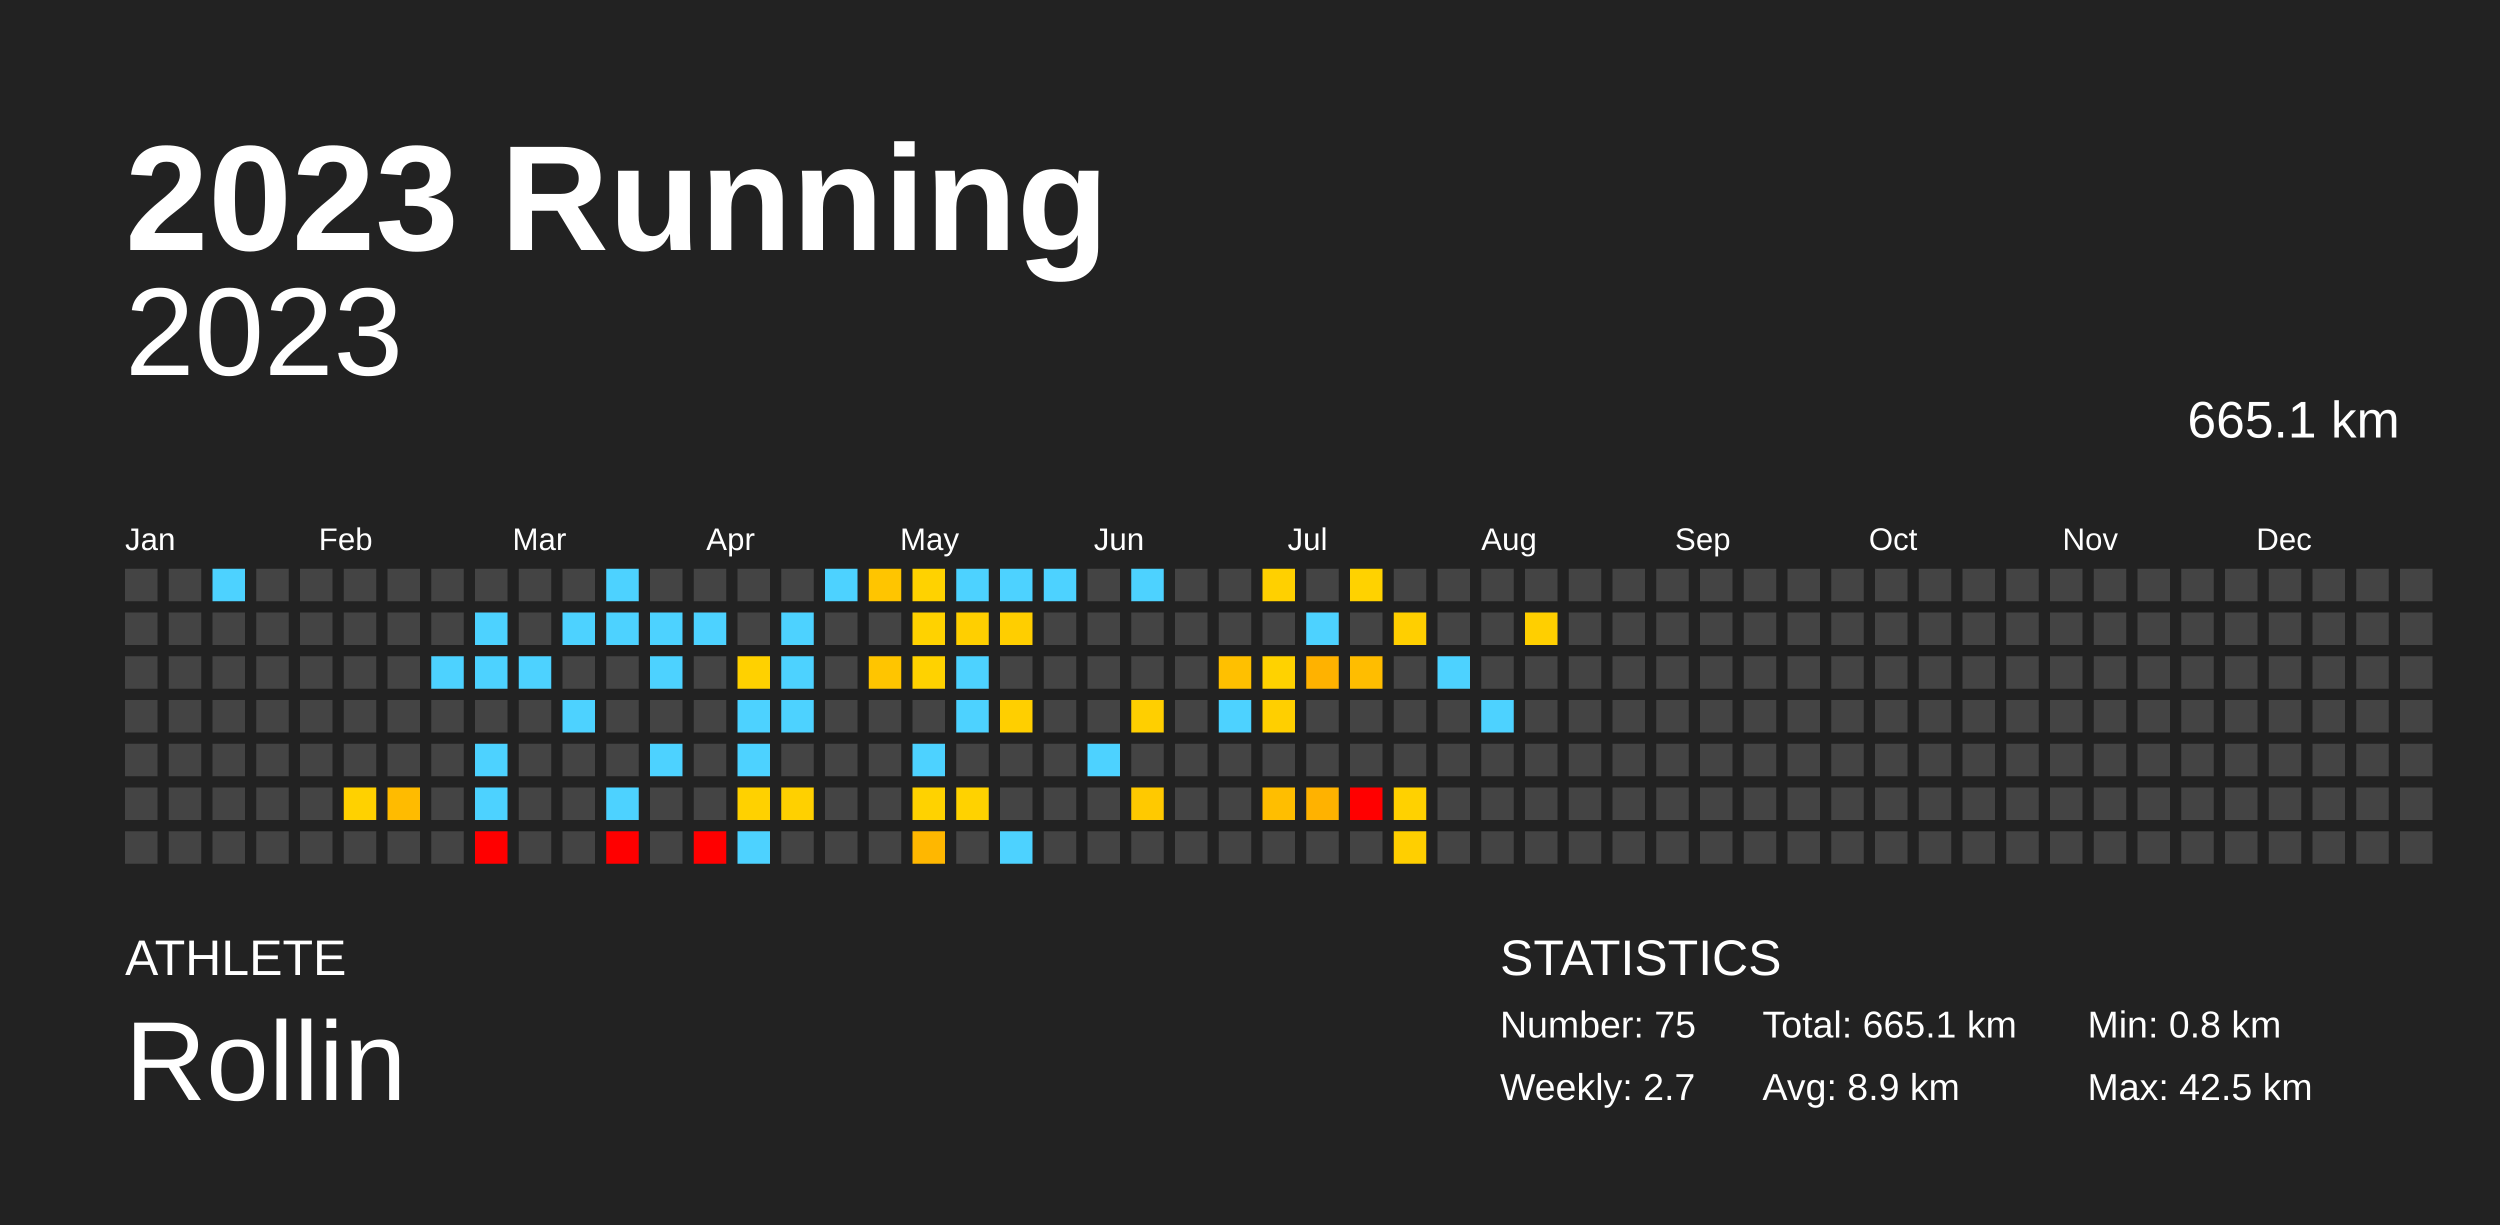
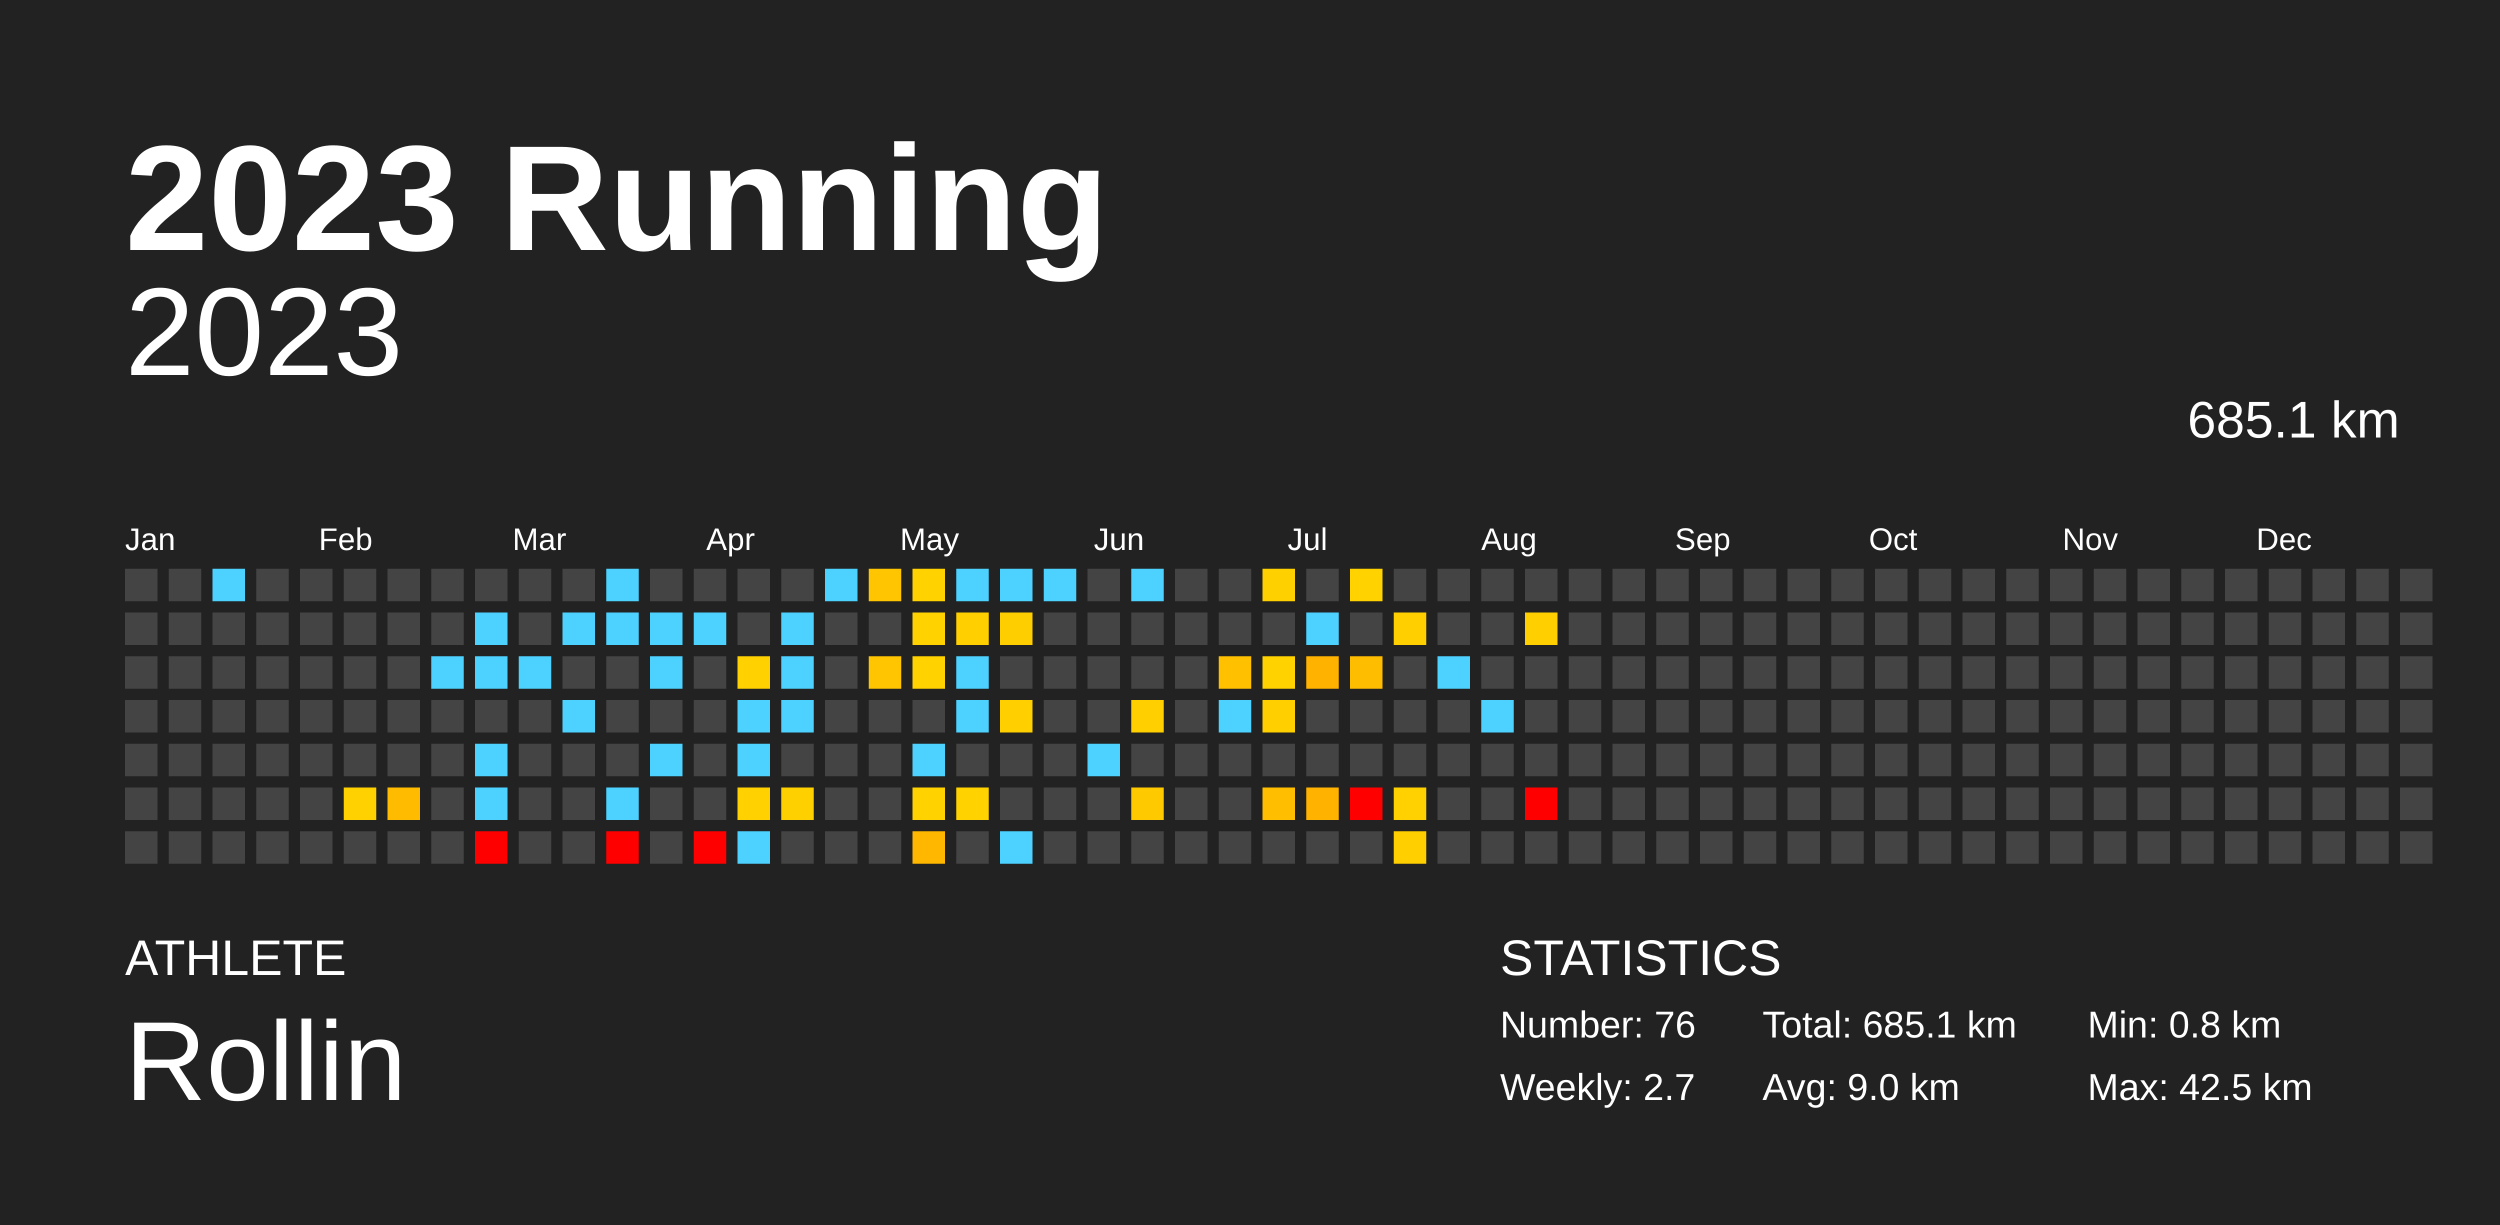
<svg xmlns="http://www.w3.org/2000/svg" baseProfile="full" height="98mm" version="1.1" viewBox="0,0,200,98" width="200mm">
  <defs />
  <rect fill="#222222" height="98" width="200" x="0" y="0" />
  <text fill="#FFFFFF" style="font-size:12px; font-family:Arial; font-weight:bold;" x="10" y="20">2023 Running</text>
  <text fill="#FFFFFF" style="font-size:4px; font-family:Arial" x="10" y="78">ATHLETE</text>
  <text fill="#FFFFFF" style="font-size:9px; font-family:Arial" x="10" y="88">Rollin</text>
  <text fill="#FFFFFF" style="font-size:4px; font-family:Arial" x="120" y="78">STATISTICS</text>
-   <text fill="#FFFFFF" style="font-size:3px; font-family:Arial" x="120" y="83">Number: 75</text>
+   <text fill="#FFFFFF" style="font-size:3px; font-family:Arial" x="120" y="83">Number: 76</text>
  <text fill="#FFFFFF" style="font-size:3px; font-family:Arial" x="120" y="88">Weekly: 2.7</text>
-   <text fill="#FFFFFF" style="font-size:3px; font-family:Arial" x="141" y="83">Total: 665.1 km</text>
-   <text fill="#FFFFFF" style="font-size:3px; font-family:Arial" x="141" y="88">Avg: 8.9 km</text>
+   <text fill="#FFFFFF" style="font-size:3px; font-family:Arial" x="141" y="83">Total: 685.1 km</text>
+   <text fill="#FFFFFF" style="font-size:3px; font-family:Arial" x="141" y="88">Avg: 9.0 km</text>
  <text fill="#FFFFFF" style="font-size:3px; font-family:Arial" x="167" y="83">Min: 0.8 km</text>
  <text fill="#FFFFFF" style="font-size:3px; font-family:Arial" x="167" y="88">Max: 42.5 km</text>
  <text alignment-baseline="hanging" fill="#FFFFFF" style="font-size:10.0px; font-family:Arial;" x="10" y="30">2023</text>
-   <text alignment-baseline="hanging" fill="#FFFFFF" style="font-size:4.125px; font-family:Arial;" x="175" y="35">665.1 km</text>
+   <text alignment-baseline="hanging" fill="#FFFFFF" style="font-size:4.125px; font-family:Arial;" x="175" y="35">685.1 km</text>
  <text fill="#FFFFFF" style="font-size:2.5px; font-family:Arial" x="10.0" y="44">Jan</text>
  <text fill="#FFFFFF" style="font-size:2.5px; font-family:Arial" x="25.5" y="44">Feb</text>
  <text fill="#FFFFFF" style="font-size:2.5px; font-family:Arial" x="41.0" y="44">Mar</text>
  <text fill="#FFFFFF" style="font-size:2.5px; font-family:Arial" x="56.5" y="44">Apr</text>
  <text fill="#FFFFFF" style="font-size:2.5px; font-family:Arial" x="72.0" y="44">May</text>
  <text fill="#FFFFFF" style="font-size:2.5px; font-family:Arial" x="87.5" y="44">Jun</text>
  <text fill="#FFFFFF" style="font-size:2.5px; font-family:Arial" x="103.0" y="44">Jul</text>
  <text fill="#FFFFFF" style="font-size:2.5px; font-family:Arial" x="118.5" y="44">Aug</text>
  <text fill="#FFFFFF" style="font-size:2.5px; font-family:Arial" x="134.0" y="44">Sep</text>
  <text fill="#FFFFFF" style="font-size:2.5px; font-family:Arial" x="149.5" y="44">Oct</text>
  <text fill="#FFFFFF" style="font-size:2.5px; font-family:Arial" x="165.0" y="44">Nov</text>
  <text fill="#FFFFFF" style="font-size:2.5px; font-family:Arial" x="180.5" y="44">Dec</text>
  <rect fill="#444444" height="2.6" width="2.6" x="10.0" y="45.5" />
  <rect fill="#444444" height="2.6" width="2.6" x="10.0" y="49.0" />
  <rect fill="#444444" height="2.6" width="2.6" x="10.0" y="52.5" />
  <rect fill="#444444" height="2.6" width="2.6" x="10.0" y="56.0" />
  <rect fill="#444444" height="2.6" width="2.6" x="10.0" y="59.5" />
  <rect fill="#444444" height="2.6" width="2.6" x="10.0" y="63.0" />
  <rect fill="#444444" height="2.6" width="2.6" x="10.0" y="66.5" />
  <rect fill="#444444" height="2.6" width="2.6" x="13.5" y="45.5" />
  <rect fill="#444444" height="2.6" width="2.6" x="13.5" y="49.0" />
  <rect fill="#444444" height="2.6" width="2.6" x="13.5" y="52.5" />
  <rect fill="#444444" height="2.6" width="2.6" x="13.5" y="56.0" />
  <rect fill="#444444" height="2.6" width="2.6" x="13.5" y="59.5" />
  <rect fill="#444444" height="2.6" width="2.6" x="13.5" y="63.0" />
  <rect fill="#444444" height="2.6" width="2.6" x="13.5" y="66.5" />
  <rect fill="#4dd2ff" height="2.6" width="2.6" x="17.0" y="45.5" />
  <rect fill="#444444" height="2.6" width="2.6" x="17.0" y="49.0" />
  <rect fill="#444444" height="2.6" width="2.6" x="17.0" y="52.5" />
  <rect fill="#444444" height="2.6" width="2.6" x="17.0" y="56.0" />
  <rect fill="#444444" height="2.6" width="2.6" x="17.0" y="59.5" />
  <rect fill="#444444" height="2.6" width="2.6" x="17.0" y="63.0" />
  <rect fill="#444444" height="2.6" width="2.6" x="17.0" y="66.5" />
  <rect fill="#444444" height="2.6" width="2.6" x="20.5" y="45.5" />
  <rect fill="#444444" height="2.6" width="2.6" x="20.5" y="49.0" />
  <rect fill="#444444" height="2.6" width="2.6" x="20.5" y="52.5" />
  <rect fill="#444444" height="2.6" width="2.6" x="20.5" y="56.0" />
  <rect fill="#444444" height="2.6" width="2.6" x="20.5" y="59.5" />
  <rect fill="#444444" height="2.6" width="2.6" x="20.5" y="63.0" />
  <rect fill="#444444" height="2.6" width="2.6" x="20.5" y="66.5" />
  <rect fill="#444444" height="2.6" width="2.6" x="24.0" y="45.5" />
  <rect fill="#444444" height="2.6" width="2.6" x="24.0" y="49.0" />
  <rect fill="#444444" height="2.6" width="2.6" x="24.0" y="52.5" />
  <rect fill="#444444" height="2.6" width="2.6" x="24.0" y="56.0" />
  <rect fill="#444444" height="2.6" width="2.6" x="24.0" y="59.5" />
  <rect fill="#444444" height="2.6" width="2.6" x="24.0" y="63.0" />
  <rect fill="#444444" height="2.6" width="2.6" x="24.0" y="66.5" />
  <rect fill="#444444" height="2.6" width="2.6" x="27.5" y="45.5" />
  <rect fill="#444444" height="2.6" width="2.6" x="27.5" y="49.0" />
  <rect fill="#444444" height="2.6" width="2.6" x="27.5" y="52.5" />
  <rect fill="#444444" height="2.6" width="2.6" x="27.5" y="56.0" />
  <rect fill="#444444" height="2.6" width="2.6" x="27.5" y="59.5" />
  <rect fill="#ffd100" height="2.6" width="2.6" x="27.5" y="63.0" />
  <rect fill="#444444" height="2.6" width="2.6" x="27.5" y="66.5" />
  <rect fill="#444444" height="2.6" width="2.6" x="31.0" y="45.5" />
  <rect fill="#444444" height="2.6" width="2.6" x="31.0" y="49.0" />
  <rect fill="#444444" height="2.6" width="2.6" x="31.0" y="52.5" />
  <rect fill="#444444" height="2.6" width="2.6" x="31.0" y="56.0" />
  <rect fill="#444444" height="2.6" width="2.6" x="31.0" y="59.5" />
  <rect fill="#ffbb00" height="2.6" width="2.6" x="31.0" y="63.0" />
  <rect fill="#444444" height="2.6" width="2.6" x="31.0" y="66.5" />
  <rect fill="#444444" height="2.6" width="2.6" x="34.5" y="45.5" />
  <rect fill="#444444" height="2.6" width="2.6" x="34.5" y="49.0" />
  <rect fill="#4dd2ff" height="2.6" width="2.6" x="34.5" y="52.5" />
  <rect fill="#444444" height="2.6" width="2.6" x="34.5" y="56.0" />
  <rect fill="#444444" height="2.6" width="2.6" x="34.5" y="59.5" />
  <rect fill="#444444" height="2.6" width="2.6" x="34.5" y="63.0" />
  <rect fill="#444444" height="2.6" width="2.6" x="34.5" y="66.5" />
  <rect fill="#444444" height="2.6" width="2.6" x="38.0" y="45.5" />
  <rect fill="#4dd2ff" height="2.6" width="2.6" x="38.0" y="49.0" />
  <rect fill="#4dd2ff" height="2.6" width="2.6" x="38.0" y="52.5" />
  <rect fill="#444444" height="2.6" width="2.6" x="38.0" y="56.0" />
  <rect fill="#4dd2ff" height="2.6" width="2.6" x="38.0" y="59.5" />
  <rect fill="#4dd2ff" height="2.6" width="2.6" x="38.0" y="63.0" />
  <rect fill="red" height="2.6" width="2.6" x="38.0" y="66.5" />
  <rect fill="#444444" height="2.6" width="2.6" x="41.5" y="45.5" />
  <rect fill="#444444" height="2.6" width="2.6" x="41.5" y="49.0" />
  <rect fill="#4dd2ff" height="2.6" width="2.6" x="41.5" y="52.5" />
  <rect fill="#444444" height="2.6" width="2.6" x="41.5" y="56.0" />
  <rect fill="#444444" height="2.6" width="2.6" x="41.5" y="59.5" />
  <rect fill="#444444" height="2.6" width="2.6" x="41.5" y="63.0" />
  <rect fill="#444444" height="2.6" width="2.6" x="41.5" y="66.5" />
  <rect fill="#444444" height="2.6" width="2.6" x="45.0" y="45.5" />
  <rect fill="#4dd2ff" height="2.6" width="2.6" x="45.0" y="49.0" />
  <rect fill="#444444" height="2.6" width="2.6" x="45.0" y="52.5" />
  <rect fill="#4dd2ff" height="2.6" width="2.6" x="45.0" y="56.0" />
  <rect fill="#444444" height="2.6" width="2.6" x="45.0" y="59.5" />
  <rect fill="#444444" height="2.6" width="2.6" x="45.0" y="63.0" />
  <rect fill="#444444" height="2.6" width="2.6" x="45.0" y="66.5" />
  <rect fill="#4dd2ff" height="2.6" width="2.6" x="48.5" y="45.5" />
  <rect fill="#4dd2ff" height="2.6" width="2.6" x="48.5" y="49.0" />
  <rect fill="#444444" height="2.6" width="2.6" x="48.5" y="52.5" />
  <rect fill="#444444" height="2.6" width="2.6" x="48.5" y="56.0" />
  <rect fill="#444444" height="2.6" width="2.6" x="48.5" y="59.5" />
  <rect fill="#4dd2ff" height="2.6" width="2.6" x="48.5" y="63.0" />
  <rect fill="red" height="2.6" width="2.6" x="48.5" y="66.5" />
  <rect fill="#444444" height="2.6" width="2.6" x="52.0" y="45.5" />
  <rect fill="#4dd2ff" height="2.6" width="2.6" x="52.0" y="49.0" />
  <rect fill="#4dd2ff" height="2.6" width="2.6" x="52.0" y="52.5" />
  <rect fill="#444444" height="2.6" width="2.6" x="52.0" y="56.0" />
  <rect fill="#4dd2ff" height="2.6" width="2.6" x="52.0" y="59.5" />
  <rect fill="#444444" height="2.6" width="2.6" x="52.0" y="63.0" />
  <rect fill="#444444" height="2.6" width="2.6" x="52.0" y="66.5" />
  <rect fill="#444444" height="2.6" width="2.6" x="55.5" y="45.5" />
  <rect fill="#4dd2ff" height="2.6" width="2.6" x="55.5" y="49.0" />
  <rect fill="#444444" height="2.6" width="2.6" x="55.5" y="52.5" />
  <rect fill="#444444" height="2.6" width="2.6" x="55.5" y="56.0" />
  <rect fill="#444444" height="2.6" width="2.6" x="55.5" y="59.5" />
  <rect fill="#444444" height="2.6" width="2.6" x="55.5" y="63.0" />
  <rect fill="red" height="2.6" width="2.6" x="55.5" y="66.5" />
  <rect fill="#444444" height="2.6" width="2.6" x="59.0" y="45.5" />
  <rect fill="#444444" height="2.6" width="2.6" x="59.0" y="49.0" />
  <rect fill="#ffd100" height="2.6" width="2.6" x="59.0" y="52.5" />
  <rect fill="#4dd2ff" height="2.6" width="2.6" x="59.0" y="56.0" />
  <rect fill="#4dd2ff" height="2.6" width="2.6" x="59.0" y="59.5" />
  <rect fill="#ffd100" height="2.6" width="2.6" x="59.0" y="63.0" />
  <rect fill="#4dd2ff" height="2.6" width="2.6" x="59.0" y="66.5" />
  <rect fill="#444444" height="2.6" width="2.6" x="62.5" y="45.5" />
  <rect fill="#4dd2ff" height="2.6" width="2.6" x="62.5" y="49.0" />
  <rect fill="#4dd2ff" height="2.6" width="2.6" x="62.5" y="52.5" />
  <rect fill="#4dd2ff" height="2.6" width="2.6" x="62.5" y="56.0" />
  <rect fill="#444444" height="2.6" width="2.6" x="62.5" y="59.5" />
  <rect fill="#ffd000" height="2.6" width="2.6" x="62.5" y="63.0" />
  <rect fill="#444444" height="2.6" width="2.6" x="62.5" y="66.5" />
  <rect fill="#4dd2ff" height="2.6" width="2.6" x="66.0" y="45.5" />
  <rect fill="#444444" height="2.6" width="2.6" x="66.0" y="49.0" />
  <rect fill="#444444" height="2.6" width="2.6" x="66.0" y="52.5" />
  <rect fill="#444444" height="2.6" width="2.6" x="66.0" y="56.0" />
  <rect fill="#444444" height="2.6" width="2.6" x="66.0" y="59.5" />
  <rect fill="#444444" height="2.6" width="2.6" x="66.0" y="63.0" />
  <rect fill="#444444" height="2.6" width="2.6" x="66.0" y="66.5" />
  <rect fill="#ffc500" height="2.6" width="2.6" x="69.5" y="45.5" />
  <rect fill="#444444" height="2.6" width="2.6" x="69.5" y="49.0" />
  <rect fill="#ffc500" height="2.6" width="2.6" x="69.5" y="52.5" />
  <rect fill="#444444" height="2.6" width="2.6" x="69.5" y="56.0" />
  <rect fill="#444444" height="2.6" width="2.6" x="69.5" y="59.5" />
  <rect fill="#444444" height="2.6" width="2.6" x="69.5" y="63.0" />
  <rect fill="#444444" height="2.6" width="2.6" x="69.5" y="66.5" />
  <rect fill="#ffd200" height="2.6" width="2.6" x="73.0" y="45.5" />
  <rect fill="#ffd200" height="2.6" width="2.6" x="73.0" y="49.0" />
  <rect fill="#ffd200" height="2.6" width="2.6" x="73.0" y="52.5" />
  <rect fill="#444444" height="2.6" width="2.6" x="73.0" y="56.0" />
  <rect fill="#4dd2ff" height="2.6" width="2.6" x="73.0" y="59.5" />
  <rect fill="#ffd200" height="2.6" width="2.6" x="73.0" y="63.0" />
  <rect fill="#ffb700" height="2.6" width="2.6" x="73.0" y="66.5" />
  <rect fill="#4dd2ff" height="2.6" width="2.6" x="76.5" y="45.5" />
  <rect fill="#ffcf00" height="2.6" width="2.6" x="76.5" y="49.0" />
  <rect fill="#4dd2ff" height="2.6" width="2.6" x="76.5" y="52.5" />
  <rect fill="#4dd2ff" height="2.6" width="2.6" x="76.5" y="56.0" />
  <rect fill="#444444" height="2.6" width="2.6" x="76.5" y="59.5" />
  <rect fill="#ffd200" height="2.6" width="2.6" x="76.5" y="63.0" />
  <rect fill="#444444" height="2.6" width="2.6" x="76.5" y="66.5" />
  <rect fill="#4dd2ff" height="2.6" width="2.6" x="80.0" y="45.5" />
  <rect fill="#ffce00" height="2.6" width="2.6" x="80.0" y="49.0" />
  <rect fill="#444444" height="2.6" width="2.6" x="80.0" y="52.5" />
  <rect fill="#ffcf00" height="2.6" width="2.6" x="80.0" y="56.0" />
  <rect fill="#444444" height="2.6" width="2.6" x="80.0" y="59.5" />
  <rect fill="#444444" height="2.6" width="2.6" x="80.0" y="63.0" />
  <rect fill="#4dd2ff" height="2.6" width="2.6" x="80.0" y="66.5" />
  <rect fill="#4dd2ff" height="2.6" width="2.6" x="83.5" y="45.5" />
  <rect fill="#444444" height="2.6" width="2.6" x="83.5" y="49.0" />
  <rect fill="#444444" height="2.6" width="2.6" x="83.5" y="52.5" />
  <rect fill="#444444" height="2.6" width="2.6" x="83.5" y="56.0" />
  <rect fill="#444444" height="2.6" width="2.6" x="83.5" y="59.5" />
  <rect fill="#444444" height="2.6" width="2.6" x="83.5" y="63.0" />
  <rect fill="#444444" height="2.6" width="2.6" x="83.5" y="66.5" />
  <rect fill="#444444" height="2.6" width="2.6" x="87.0" y="45.5" />
  <rect fill="#444444" height="2.6" width="2.6" x="87.0" y="49.0" />
  <rect fill="#444444" height="2.6" width="2.6" x="87.0" y="52.5" />
  <rect fill="#444444" height="2.6" width="2.6" x="87.0" y="56.0" />
  <rect fill="#4dd2ff" height="2.6" width="2.6" x="87.0" y="59.5" />
  <rect fill="#444444" height="2.6" width="2.6" x="87.0" y="63.0" />
  <rect fill="#444444" height="2.6" width="2.6" x="87.0" y="66.5" />
  <rect fill="#4dd2ff" height="2.6" width="2.6" x="90.5" y="45.5" />
  <rect fill="#444444" height="2.6" width="2.6" x="90.5" y="49.0" />
  <rect fill="#444444" height="2.6" width="2.6" x="90.5" y="52.5" />
  <rect fill="#ffcf00" height="2.6" width="2.6" x="90.5" y="56.0" />
  <rect fill="#444444" height="2.6" width="2.6" x="90.5" y="59.5" />
  <rect fill="#ffc900" height="2.6" width="2.6" x="90.5" y="63.0" />
  <rect fill="#444444" height="2.6" width="2.6" x="90.5" y="66.5" />
  <rect fill="#444444" height="2.6" width="2.6" x="94.0" y="45.5" />
  <rect fill="#444444" height="2.6" width="2.6" x="94.0" y="49.0" />
  <rect fill="#444444" height="2.6" width="2.6" x="94.0" y="52.5" />
  <rect fill="#444444" height="2.6" width="2.6" x="94.0" y="56.0" />
  <rect fill="#444444" height="2.6" width="2.6" x="94.0" y="59.5" />
  <rect fill="#444444" height="2.6" width="2.6" x="94.0" y="63.0" />
  <rect fill="#444444" height="2.6" width="2.6" x="94.0" y="66.5" />
  <rect fill="#444444" height="2.6" width="2.6" x="97.5" y="45.5" />
  <rect fill="#444444" height="2.6" width="2.6" x="97.5" y="49.0" />
  <rect fill="#ffc000" height="2.6" width="2.6" x="97.5" y="52.5" />
  <rect fill="#4dd2ff" height="2.6" width="2.6" x="97.5" y="56.0" />
  <rect fill="#444444" height="2.6" width="2.6" x="97.5" y="59.5" />
  <rect fill="#444444" height="2.6" width="2.6" x="97.5" y="63.0" />
  <rect fill="#444444" height="2.6" width="2.6" x="97.5" y="66.5" />
  <rect fill="#ffd000" height="2.6" width="2.6" x="101.0" y="45.5" />
  <rect fill="#444444" height="2.6" width="2.6" x="101.0" y="49.0" />
  <rect fill="#ffd200" height="2.6" width="2.6" x="101.0" y="52.5" />
  <rect fill="#ffcf00" height="2.6" width="2.6" x="101.0" y="56.0" />
  <rect fill="#444444" height="2.6" width="2.6" x="101.0" y="59.5" />
  <rect fill="#ffbe00" height="2.6" width="2.6" x="101.0" y="63.0" />
  <rect fill="#444444" height="2.6" width="2.6" x="101.0" y="66.5" />
  <rect fill="#444444" height="2.6" width="2.6" x="104.5" y="45.5" />
  <rect fill="#4dd2ff" height="2.6" width="2.6" x="104.5" y="49.0" />
  <rect fill="#ffb200" height="2.6" width="2.6" x="104.5" y="52.5" />
  <rect fill="#444444" height="2.6" width="2.6" x="104.5" y="56.0" />
  <rect fill="#444444" height="2.6" width="2.6" x="104.5" y="59.5" />
  <rect fill="#ffb200" height="2.6" width="2.6" x="104.5" y="63.0" />
  <rect fill="#444444" height="2.6" width="2.6" x="104.5" y="66.5" />
  <rect fill="#ffd200" height="2.6" width="2.6" x="108.0" y="45.5" />
  <rect fill="#444444" height="2.6" width="2.6" x="108.0" y="49.0" />
  <rect fill="#ffbd00" height="2.6" width="2.6" x="108.0" y="52.5" />
  <rect fill="#444444" height="2.6" width="2.6" x="108.0" y="56.0" />
  <rect fill="#444444" height="2.6" width="2.6" x="108.0" y="59.5" />
  <rect fill="red" height="2.6" width="2.6" x="108.0" y="63.0" />
  <rect fill="#444444" height="2.6" width="2.6" x="108.0" y="66.5" />
  <rect fill="#444444" height="2.6" width="2.6" x="111.5" y="45.5" />
  <rect fill="#ffcf00" height="2.6" width="2.6" x="111.5" y="49.0" />
  <rect fill="#444444" height="2.6" width="2.6" x="111.5" y="52.5" />
  <rect fill="#444444" height="2.6" width="2.6" x="111.5" y="56.0" />
  <rect fill="#444444" height="2.6" width="2.6" x="111.5" y="59.5" />
  <rect fill="#ffd100" height="2.6" width="2.6" x="111.5" y="63.0" />
  <rect fill="#ffcf00" height="2.6" width="2.6" x="111.5" y="66.5" />
  <rect fill="#444444" height="2.6" width="2.6" x="115.0" y="45.5" />
  <rect fill="#444444" height="2.6" width="2.6" x="115.0" y="49.0" />
  <rect fill="#4dd2ff" height="2.6" width="2.6" x="115.0" y="52.5" />
  <rect fill="#444444" height="2.6" width="2.6" x="115.0" y="56.0" />
  <rect fill="#444444" height="2.6" width="2.6" x="115.0" y="59.5" />
  <rect fill="#444444" height="2.6" width="2.6" x="115.0" y="63.0" />
  <rect fill="#444444" height="2.6" width="2.6" x="115.0" y="66.5" />
  <rect fill="#444444" height="2.6" width="2.6" x="118.5" y="45.5" />
  <rect fill="#444444" height="2.6" width="2.6" x="118.5" y="49.0" />
  <rect fill="#444444" height="2.6" width="2.6" x="118.5" y="52.5" />
  <rect fill="#4dd2ff" height="2.6" width="2.6" x="118.5" y="56.0" />
  <rect fill="#444444" height="2.6" width="2.6" x="118.5" y="59.5" />
  <rect fill="#444444" height="2.6" width="2.6" x="118.5" y="63.0" />
  <rect fill="#444444" height="2.6" width="2.6" x="118.5" y="66.5" />
  <rect fill="#444444" height="2.6" width="2.6" x="122.0" y="45.5" />
  <rect fill="#ffcf00" height="2.6" width="2.6" x="122.0" y="49.0" />
  <rect fill="#444444" height="2.6" width="2.6" x="122.0" y="52.5" />
  <rect fill="#444444" height="2.6" width="2.6" x="122.0" y="56.0" />
  <rect fill="#444444" height="2.6" width="2.6" x="122.0" y="59.5" />
-   <rect fill="#444444" height="2.6" width="2.6" x="122.0" y="63.0" />
+   <rect fill="red" height="2.6" width="2.6" x="122.0" y="63.0" />
  <rect fill="#444444" height="2.6" width="2.6" x="122.0" y="66.5" />
  <rect fill="#444444" height="2.6" width="2.6" x="125.5" y="45.5" />
  <rect fill="#444444" height="2.6" width="2.6" x="125.5" y="49.0" />
  <rect fill="#444444" height="2.6" width="2.6" x="125.5" y="52.5" />
  <rect fill="#444444" height="2.6" width="2.6" x="125.5" y="56.0" />
  <rect fill="#444444" height="2.6" width="2.6" x="125.5" y="59.5" />
  <rect fill="#444444" height="2.6" width="2.6" x="125.5" y="63.0" />
  <rect fill="#444444" height="2.6" width="2.6" x="125.5" y="66.5" />
  <rect fill="#444444" height="2.6" width="2.6" x="129.0" y="45.5" />
  <rect fill="#444444" height="2.6" width="2.6" x="129.0" y="49.0" />
  <rect fill="#444444" height="2.6" width="2.6" x="129.0" y="52.5" />
  <rect fill="#444444" height="2.6" width="2.6" x="129.0" y="56.0" />
  <rect fill="#444444" height="2.6" width="2.6" x="129.0" y="59.5" />
  <rect fill="#444444" height="2.6" width="2.6" x="129.0" y="63.0" />
  <rect fill="#444444" height="2.6" width="2.6" x="129.0" y="66.5" />
  <rect fill="#444444" height="2.6" width="2.6" x="132.5" y="45.5" />
  <rect fill="#444444" height="2.6" width="2.6" x="132.5" y="49.0" />
  <rect fill="#444444" height="2.6" width="2.6" x="132.5" y="52.5" />
  <rect fill="#444444" height="2.6" width="2.6" x="132.5" y="56.0" />
  <rect fill="#444444" height="2.6" width="2.6" x="132.5" y="59.5" />
  <rect fill="#444444" height="2.6" width="2.6" x="132.5" y="63.0" />
  <rect fill="#444444" height="2.6" width="2.6" x="132.5" y="66.5" />
  <rect fill="#444444" height="2.6" width="2.6" x="136.0" y="45.5" />
  <rect fill="#444444" height="2.6" width="2.6" x="136.0" y="49.0" />
  <rect fill="#444444" height="2.6" width="2.6" x="136.0" y="52.5" />
  <rect fill="#444444" height="2.6" width="2.6" x="136.0" y="56.0" />
  <rect fill="#444444" height="2.6" width="2.6" x="136.0" y="59.5" />
  <rect fill="#444444" height="2.6" width="2.6" x="136.0" y="63.0" />
  <rect fill="#444444" height="2.6" width="2.6" x="136.0" y="66.5" />
  <rect fill="#444444" height="2.6" width="2.6" x="139.5" y="45.5" />
  <rect fill="#444444" height="2.6" width="2.6" x="139.5" y="49.0" />
  <rect fill="#444444" height="2.6" width="2.6" x="139.5" y="52.5" />
  <rect fill="#444444" height="2.6" width="2.6" x="139.5" y="56.0" />
  <rect fill="#444444" height="2.6" width="2.6" x="139.5" y="59.5" />
  <rect fill="#444444" height="2.6" width="2.6" x="139.5" y="63.0" />
  <rect fill="#444444" height="2.6" width="2.6" x="139.5" y="66.5" />
  <rect fill="#444444" height="2.6" width="2.6" x="143.0" y="45.5" />
  <rect fill="#444444" height="2.6" width="2.6" x="143.0" y="49.0" />
  <rect fill="#444444" height="2.6" width="2.6" x="143.0" y="52.5" />
  <rect fill="#444444" height="2.6" width="2.6" x="143.0" y="56.0" />
  <rect fill="#444444" height="2.6" width="2.6" x="143.0" y="59.5" />
  <rect fill="#444444" height="2.6" width="2.6" x="143.0" y="63.0" />
  <rect fill="#444444" height="2.6" width="2.6" x="143.0" y="66.5" />
  <rect fill="#444444" height="2.6" width="2.6" x="146.5" y="45.5" />
  <rect fill="#444444" height="2.6" width="2.6" x="146.5" y="49.0" />
  <rect fill="#444444" height="2.6" width="2.6" x="146.5" y="52.5" />
  <rect fill="#444444" height="2.6" width="2.6" x="146.5" y="56.0" />
  <rect fill="#444444" height="2.6" width="2.6" x="146.5" y="59.5" />
  <rect fill="#444444" height="2.6" width="2.6" x="146.5" y="63.0" />
  <rect fill="#444444" height="2.6" width="2.6" x="146.5" y="66.5" />
  <rect fill="#444444" height="2.6" width="2.6" x="150.0" y="45.5" />
  <rect fill="#444444" height="2.6" width="2.6" x="150.0" y="49.0" />
  <rect fill="#444444" height="2.6" width="2.6" x="150.0" y="52.5" />
  <rect fill="#444444" height="2.6" width="2.6" x="150.0" y="56.0" />
  <rect fill="#444444" height="2.6" width="2.6" x="150.0" y="59.5" />
  <rect fill="#444444" height="2.6" width="2.6" x="150.0" y="63.0" />
  <rect fill="#444444" height="2.6" width="2.6" x="150.0" y="66.5" />
  <rect fill="#444444" height="2.6" width="2.6" x="153.5" y="45.5" />
  <rect fill="#444444" height="2.6" width="2.6" x="153.5" y="49.0" />
  <rect fill="#444444" height="2.6" width="2.6" x="153.5" y="52.5" />
  <rect fill="#444444" height="2.6" width="2.6" x="153.5" y="56.0" />
  <rect fill="#444444" height="2.6" width="2.6" x="153.5" y="59.5" />
  <rect fill="#444444" height="2.6" width="2.6" x="153.5" y="63.0" />
  <rect fill="#444444" height="2.6" width="2.6" x="153.5" y="66.5" />
  <rect fill="#444444" height="2.6" width="2.6" x="157.0" y="45.5" />
  <rect fill="#444444" height="2.6" width="2.6" x="157.0" y="49.0" />
  <rect fill="#444444" height="2.6" width="2.6" x="157.0" y="52.5" />
  <rect fill="#444444" height="2.6" width="2.6" x="157.0" y="56.0" />
  <rect fill="#444444" height="2.6" width="2.6" x="157.0" y="59.5" />
  <rect fill="#444444" height="2.6" width="2.6" x="157.0" y="63.0" />
  <rect fill="#444444" height="2.6" width="2.6" x="157.0" y="66.5" />
  <rect fill="#444444" height="2.6" width="2.6" x="160.5" y="45.5" />
  <rect fill="#444444" height="2.6" width="2.6" x="160.5" y="49.0" />
  <rect fill="#444444" height="2.6" width="2.6" x="160.5" y="52.5" />
  <rect fill="#444444" height="2.6" width="2.6" x="160.5" y="56.0" />
  <rect fill="#444444" height="2.6" width="2.6" x="160.5" y="59.5" />
  <rect fill="#444444" height="2.6" width="2.6" x="160.5" y="63.0" />
  <rect fill="#444444" height="2.6" width="2.6" x="160.5" y="66.5" />
  <rect fill="#444444" height="2.6" width="2.6" x="164.0" y="45.5" />
  <rect fill="#444444" height="2.6" width="2.6" x="164.0" y="49.0" />
  <rect fill="#444444" height="2.6" width="2.6" x="164.0" y="52.5" />
  <rect fill="#444444" height="2.6" width="2.6" x="164.0" y="56.0" />
  <rect fill="#444444" height="2.6" width="2.6" x="164.0" y="59.5" />
  <rect fill="#444444" height="2.6" width="2.6" x="164.0" y="63.0" />
  <rect fill="#444444" height="2.6" width="2.6" x="164.0" y="66.5" />
  <rect fill="#444444" height="2.6" width="2.6" x="167.5" y="45.5" />
  <rect fill="#444444" height="2.6" width="2.6" x="167.5" y="49.0" />
  <rect fill="#444444" height="2.6" width="2.6" x="167.5" y="52.5" />
  <rect fill="#444444" height="2.6" width="2.6" x="167.5" y="56.0" />
  <rect fill="#444444" height="2.6" width="2.6" x="167.5" y="59.5" />
  <rect fill="#444444" height="2.6" width="2.6" x="167.5" y="63.0" />
  <rect fill="#444444" height="2.6" width="2.6" x="167.5" y="66.5" />
  <rect fill="#444444" height="2.6" width="2.6" x="171.0" y="45.5" />
  <rect fill="#444444" height="2.6" width="2.6" x="171.0" y="49.0" />
  <rect fill="#444444" height="2.6" width="2.6" x="171.0" y="52.5" />
  <rect fill="#444444" height="2.6" width="2.6" x="171.0" y="56.0" />
  <rect fill="#444444" height="2.6" width="2.6" x="171.0" y="59.5" />
  <rect fill="#444444" height="2.6" width="2.6" x="171.0" y="63.0" />
  <rect fill="#444444" height="2.6" width="2.6" x="171.0" y="66.5" />
  <rect fill="#444444" height="2.6" width="2.6" x="174.5" y="45.5" />
  <rect fill="#444444" height="2.6" width="2.6" x="174.5" y="49.0" />
  <rect fill="#444444" height="2.6" width="2.6" x="174.5" y="52.5" />
  <rect fill="#444444" height="2.6" width="2.6" x="174.5" y="56.0" />
  <rect fill="#444444" height="2.6" width="2.6" x="174.5" y="59.5" />
  <rect fill="#444444" height="2.6" width="2.6" x="174.5" y="63.0" />
  <rect fill="#444444" height="2.6" width="2.6" x="174.5" y="66.5" />
  <rect fill="#444444" height="2.6" width="2.6" x="178.0" y="45.5" />
  <rect fill="#444444" height="2.6" width="2.6" x="178.0" y="49.0" />
  <rect fill="#444444" height="2.6" width="2.6" x="178.0" y="52.5" />
  <rect fill="#444444" height="2.6" width="2.6" x="178.0" y="56.0" />
  <rect fill="#444444" height="2.6" width="2.6" x="178.0" y="59.5" />
  <rect fill="#444444" height="2.6" width="2.6" x="178.0" y="63.0" />
  <rect fill="#444444" height="2.6" width="2.6" x="178.0" y="66.5" />
  <rect fill="#444444" height="2.6" width="2.6" x="181.5" y="45.5" />
  <rect fill="#444444" height="2.6" width="2.6" x="181.5" y="49.0" />
  <rect fill="#444444" height="2.6" width="2.6" x="181.5" y="52.5" />
  <rect fill="#444444" height="2.6" width="2.6" x="181.5" y="56.0" />
  <rect fill="#444444" height="2.6" width="2.6" x="181.5" y="59.5" />
  <rect fill="#444444" height="2.6" width="2.6" x="181.5" y="63.0" />
  <rect fill="#444444" height="2.6" width="2.6" x="181.5" y="66.5" />
  <rect fill="#444444" height="2.6" width="2.6" x="185.0" y="45.5" />
  <rect fill="#444444" height="2.6" width="2.6" x="185.0" y="49.0" />
  <rect fill="#444444" height="2.6" width="2.6" x="185.0" y="52.5" />
  <rect fill="#444444" height="2.6" width="2.6" x="185.0" y="56.0" />
  <rect fill="#444444" height="2.6" width="2.6" x="185.0" y="59.5" />
  <rect fill="#444444" height="2.6" width="2.6" x="185.0" y="63.0" />
  <rect fill="#444444" height="2.6" width="2.6" x="185.0" y="66.5" />
  <rect fill="#444444" height="2.6" width="2.6" x="188.5" y="45.5" />
  <rect fill="#444444" height="2.6" width="2.6" x="188.5" y="49.0" />
  <rect fill="#444444" height="2.6" width="2.6" x="188.5" y="52.5" />
  <rect fill="#444444" height="2.6" width="2.6" x="188.5" y="56.0" />
  <rect fill="#444444" height="2.6" width="2.6" x="188.5" y="59.5" />
  <rect fill="#444444" height="2.6" width="2.6" x="188.5" y="63.0" />
  <rect fill="#444444" height="2.6" width="2.6" x="188.5" y="66.5" />
  <rect fill="#444444" height="2.6" width="2.6" x="192.0" y="45.5" />
  <rect fill="#444444" height="2.6" width="2.6" x="192.0" y="49.0" />
  <rect fill="#444444" height="2.6" width="2.6" x="192.0" y="52.5" />
  <rect fill="#444444" height="2.6" width="2.6" x="192.0" y="56.0" />
  <rect fill="#444444" height="2.6" width="2.6" x="192.0" y="59.5" />
  <rect fill="#444444" height="2.6" width="2.6" x="192.0" y="63.0" />
  <rect fill="#444444" height="2.6" width="2.6" x="192.0" y="66.5" />
</svg>
